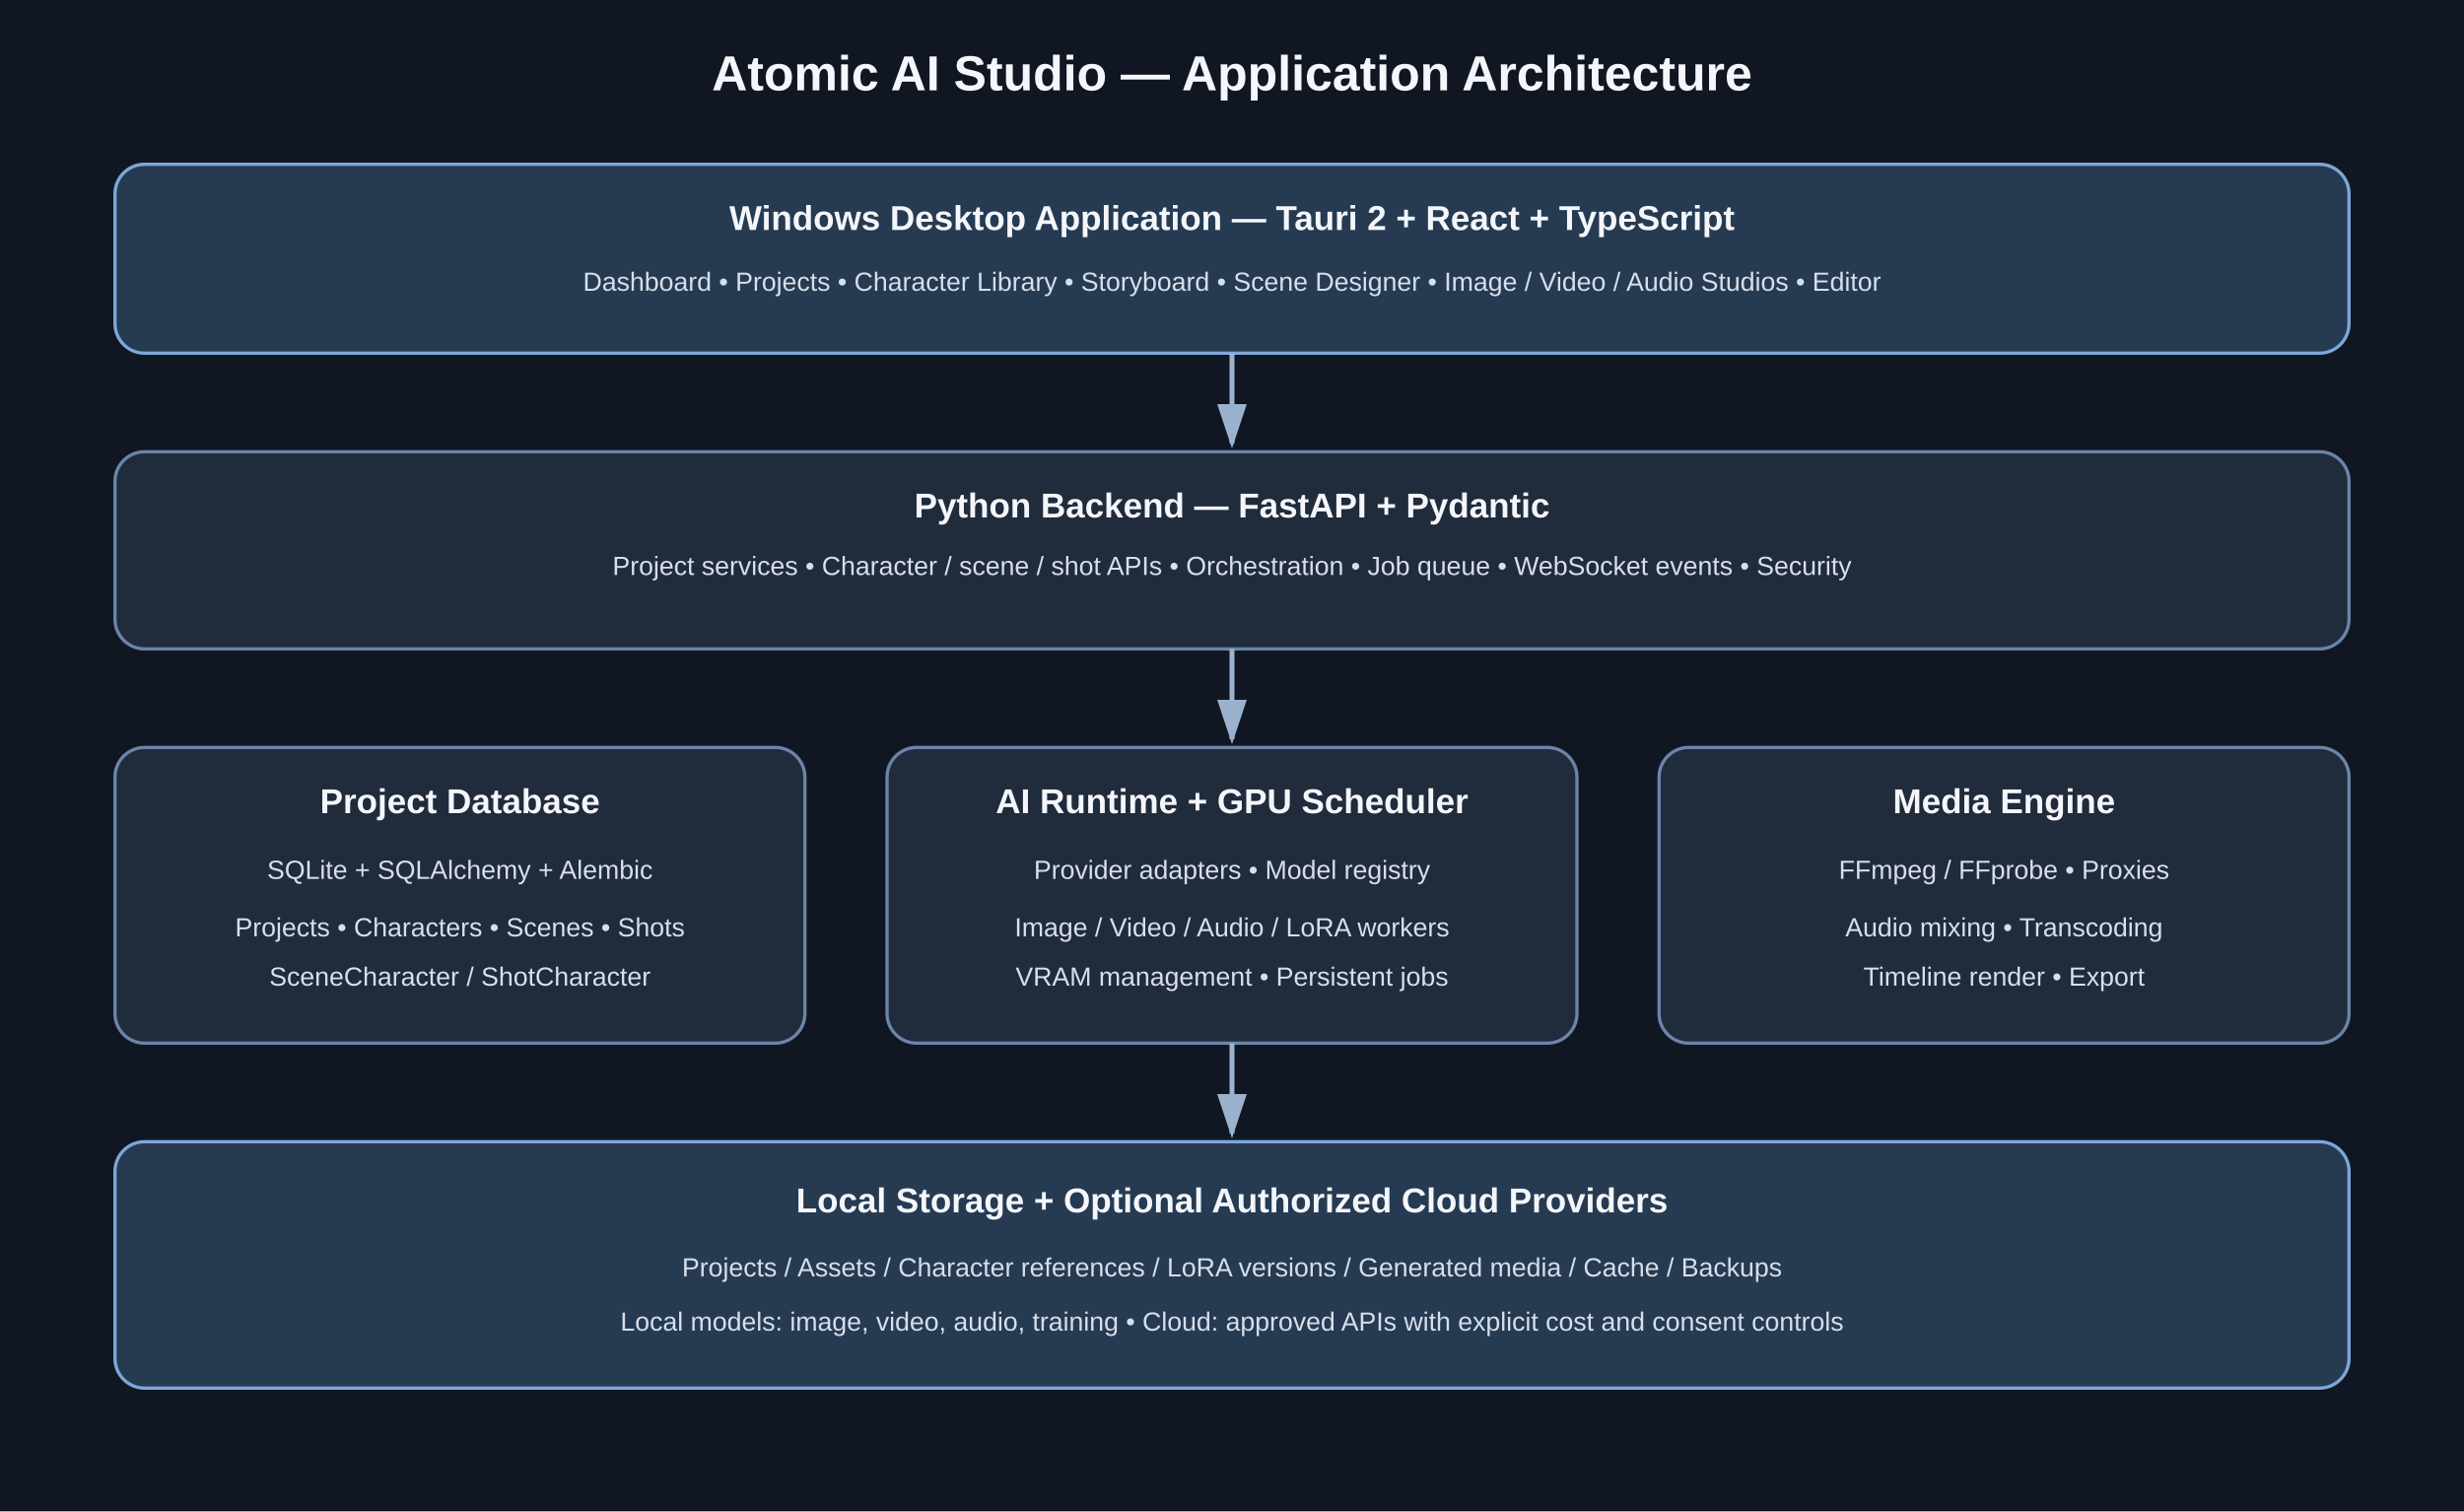
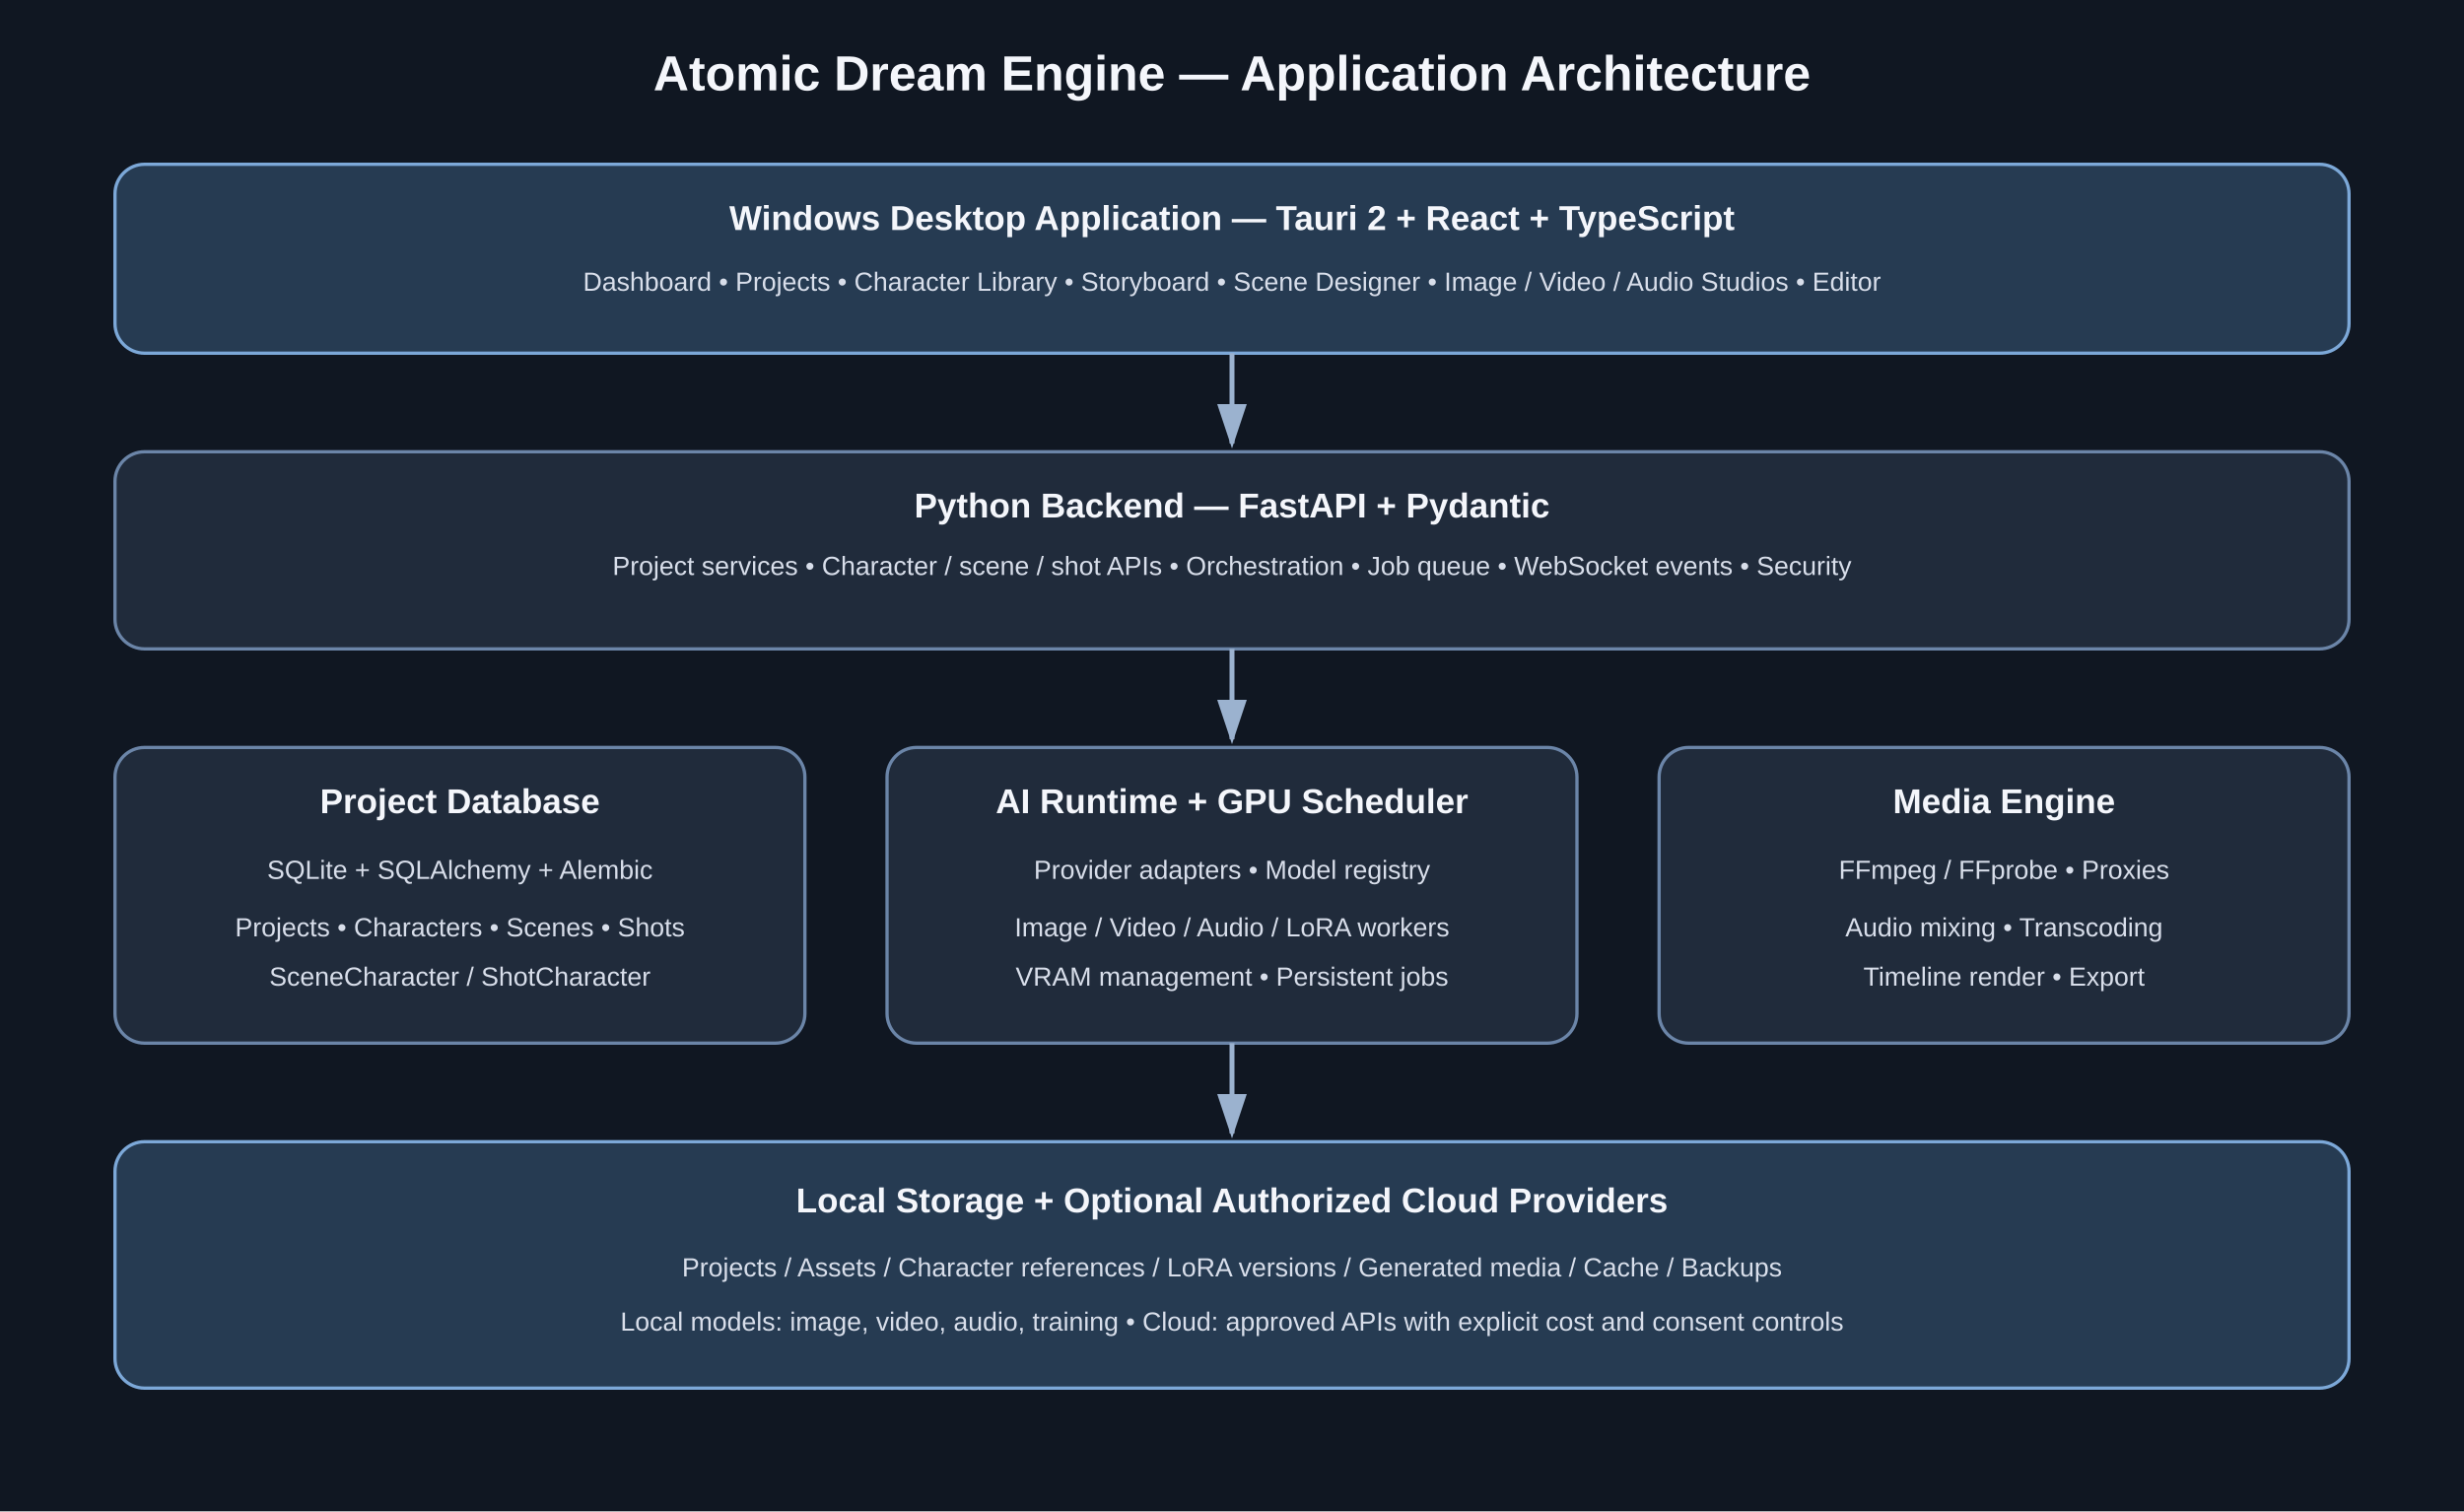
<svg xmlns="http://www.w3.org/2000/svg" width="1500" height="920" viewBox="0 0 1500 920">
  <defs>
    <style>
.t{font: bold 30px Arial;fill:#f4f6fb}.h{font:bold 21px Arial;fill:#f4f6fb}.p{font:16px Arial;fill:#d8deea}
.box{fill:#202b3b;stroke:#6b85a8;stroke-width:2;rx:18}.accent{fill:#263b52;stroke:#7ca8d8;stroke-width:2;rx:18}
.line{stroke:#9bb2cf;stroke-width:3;fill:none;marker-end:url(#a)}
</style>
    <marker id="a" markerWidth="10" markerHeight="10" refX="8" refY="3" orient="auto">
      <path d="M0,0 L0,6 L9,3 z" fill="#9bb2cf" />
    </marker>
  </defs>
  <rect width="1500" height="920" fill="#101722" />
-   <text x="750" y="55" text-anchor="middle" class="t">Atomic AI Studio — Application Architecture</text>
+   <text x="750" y="55" text-anchor="middle" class="t">Atomic Dream Engine — Application Architecture</text>
  <rect x="70" y="100" width="1360" height="115" class="accent" />
  <text x="750" y="140" text-anchor="middle" class="h">Windows Desktop Application — Tauri 2 + React + TypeScript</text>
  <text x="750" y="177" text-anchor="middle" class="p">Dashboard • Projects • Character Library • Storyboard • Scene Designer • Image / Video / Audio Studios • Editor</text>
  <path d="M750 215 V270" class="line" />
  <rect x="70" y="275" width="1360" height="120" class="box" />
  <text x="750" y="315" text-anchor="middle" class="h">Python Backend — FastAPI + Pydantic</text>
  <text x="750" y="350" text-anchor="middle" class="p">Project services • Character / scene / shot APIs • Orchestration • Job queue • WebSocket events • Security</text>
  <path d="M750 395 V450" class="line" />
  <rect x="70" y="455" width="420" height="180" class="box" />
  <text x="280" y="495" text-anchor="middle" class="h">Project Database</text>
  <text x="280" y="535" text-anchor="middle" class="p">SQLite + SQLAlchemy + Alembic</text>
  <text x="280" y="570" text-anchor="middle" class="p">Projects • Characters • Scenes • Shots</text>
  <text x="280" y="600" text-anchor="middle" class="p">SceneCharacter / ShotCharacter</text>
  <rect x="540" y="455" width="420" height="180" class="box" />
  <text x="750" y="495" text-anchor="middle" class="h">AI Runtime + GPU Scheduler</text>
  <text x="750" y="535" text-anchor="middle" class="p">Provider adapters • Model registry</text>
  <text x="750" y="570" text-anchor="middle" class="p">Image / Video / Audio / LoRA workers</text>
  <text x="750" y="600" text-anchor="middle" class="p">VRAM management • Persistent jobs</text>
  <rect x="1010" y="455" width="420" height="180" class="box" />
  <text x="1220" y="495" text-anchor="middle" class="h">Media Engine</text>
  <text x="1220" y="535" text-anchor="middle" class="p">FFmpeg / FFprobe • Proxies</text>
  <text x="1220" y="570" text-anchor="middle" class="p">Audio mixing • Transcoding</text>
  <text x="1220" y="600" text-anchor="middle" class="p">Timeline render • Export</text>
  <path d="M750 635 V690" class="line" />
  <rect x="70" y="695" width="1360" height="150" class="accent" />
  <text x="750" y="738" text-anchor="middle" class="h">Local Storage + Optional Authorized Cloud Providers</text>
  <text x="750" y="777" text-anchor="middle" class="p">Projects / Assets / Character references / LoRA versions / Generated media / Cache / Backups</text>
  <text x="750" y="810" text-anchor="middle" class="p">Local models: image, video, audio, training • Cloud: approved APIs with explicit cost and consent controls</text>
</svg>
